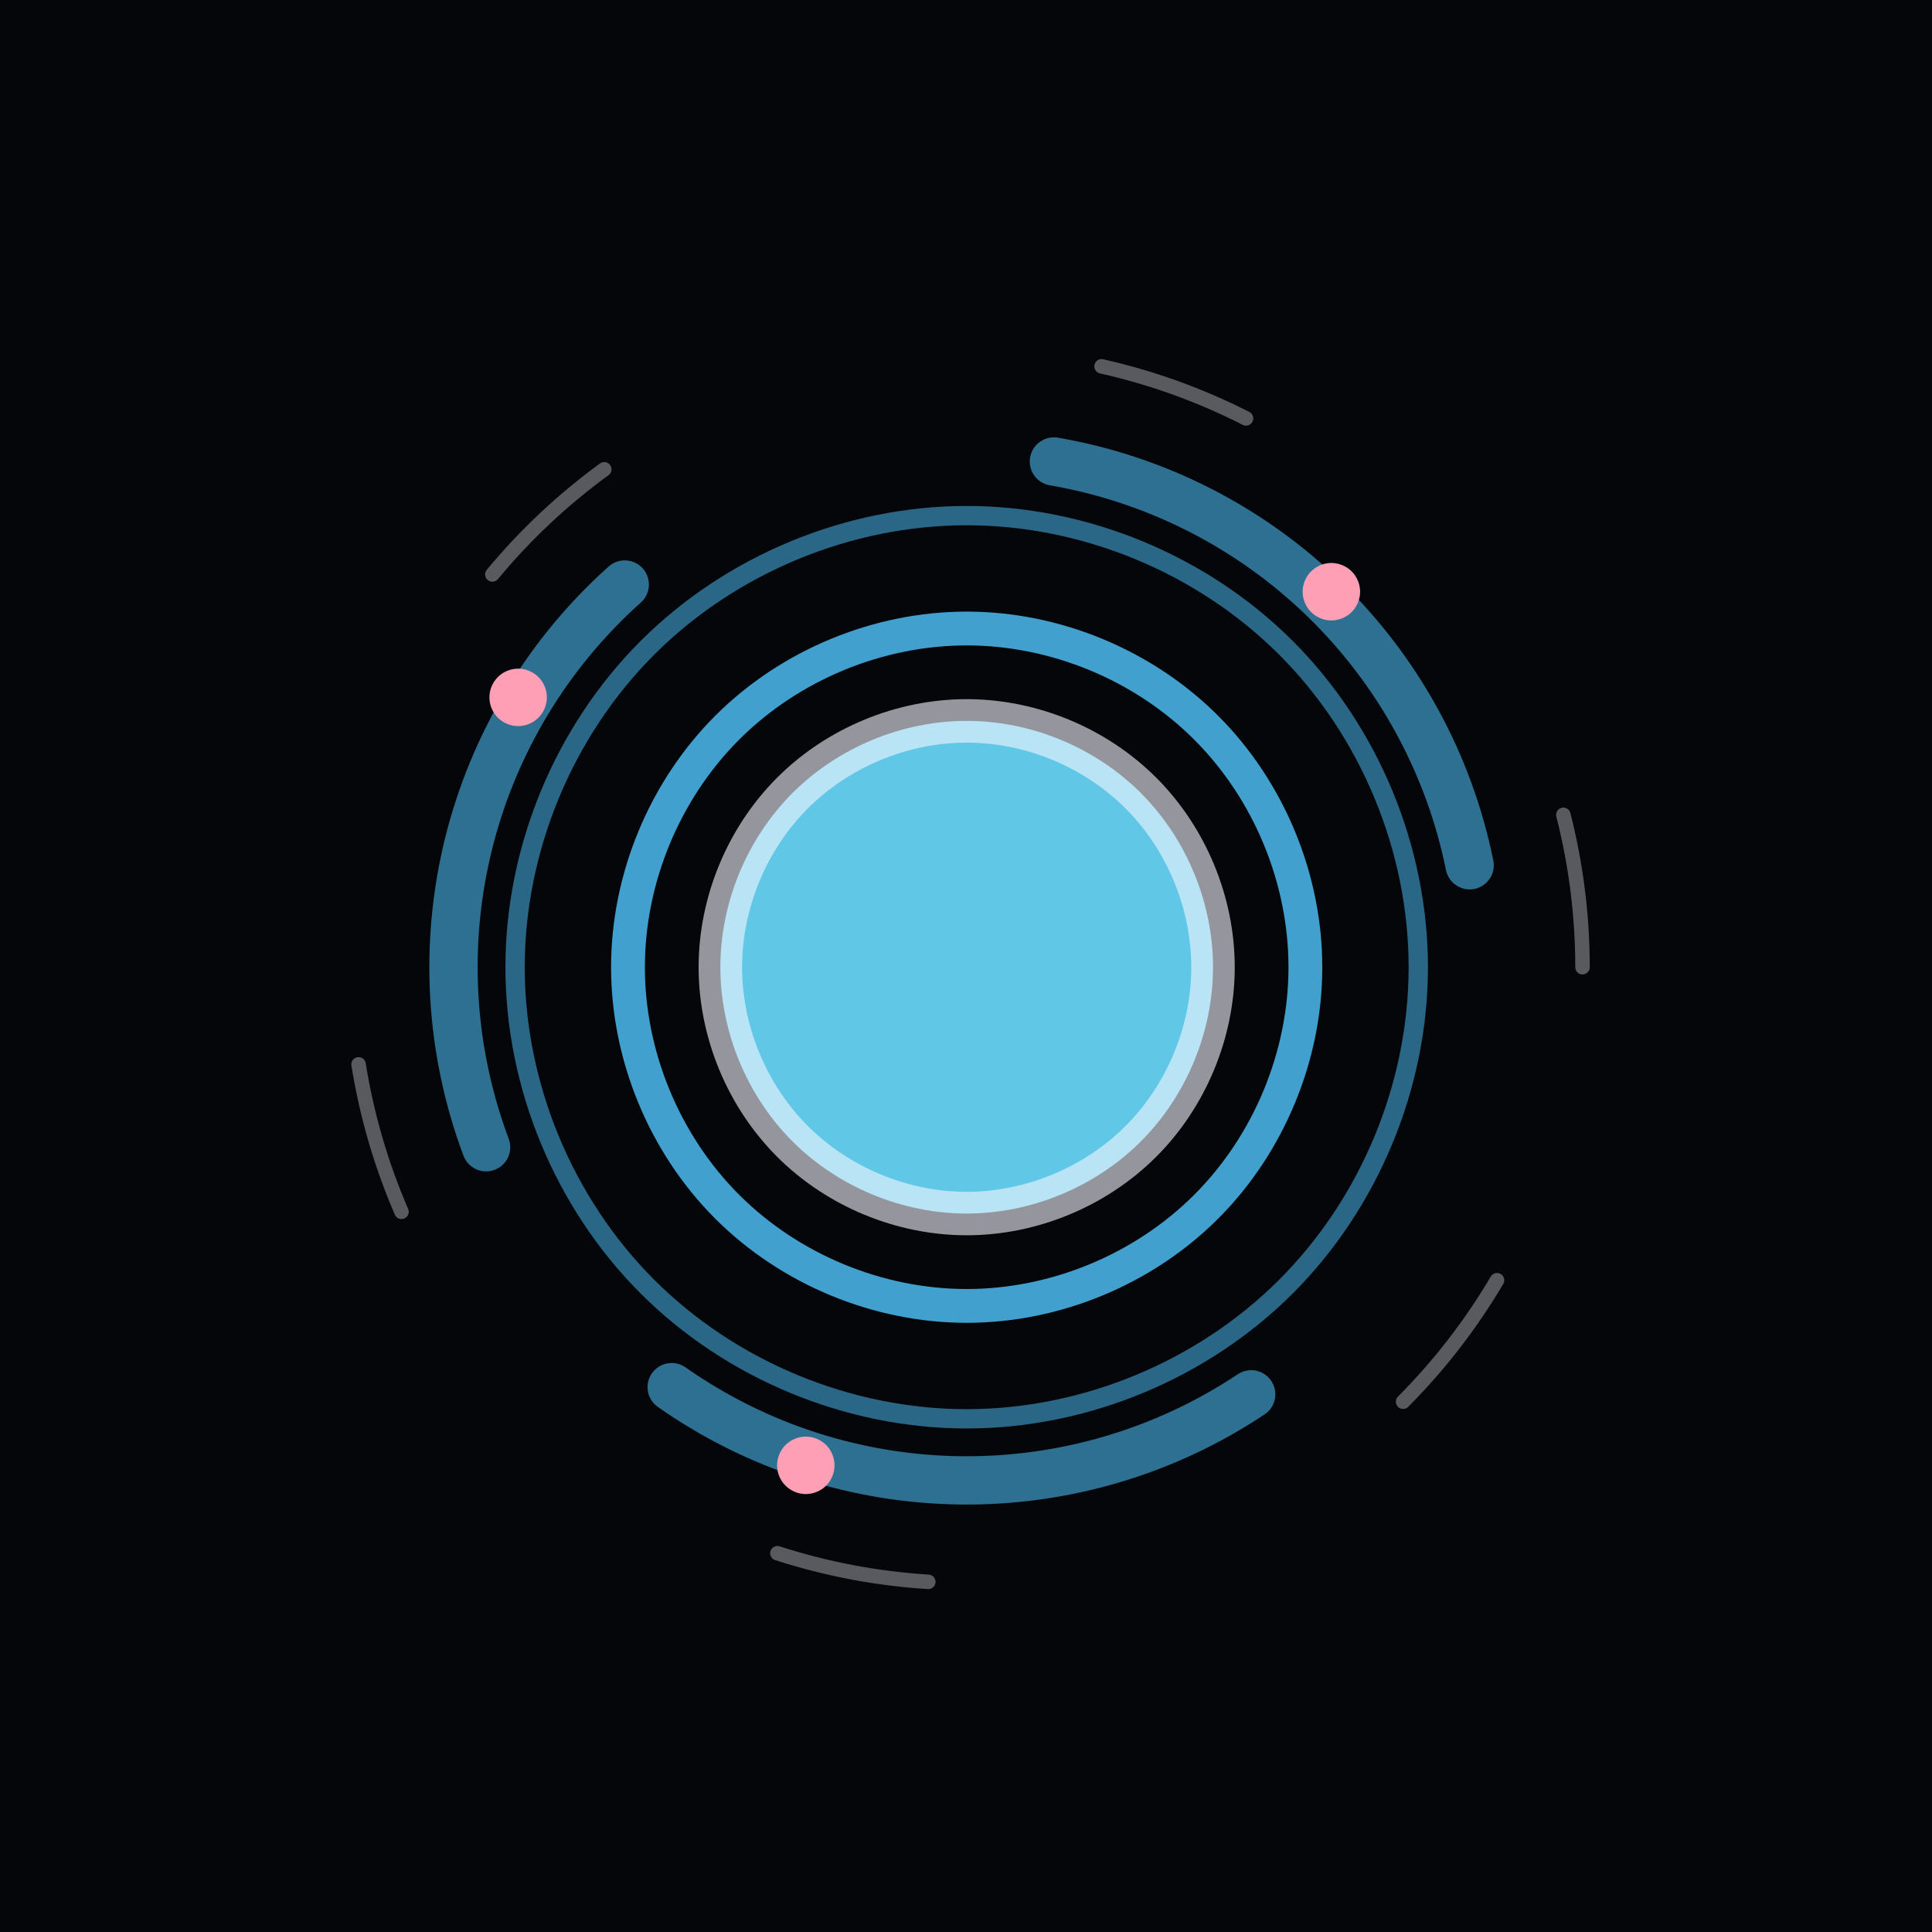
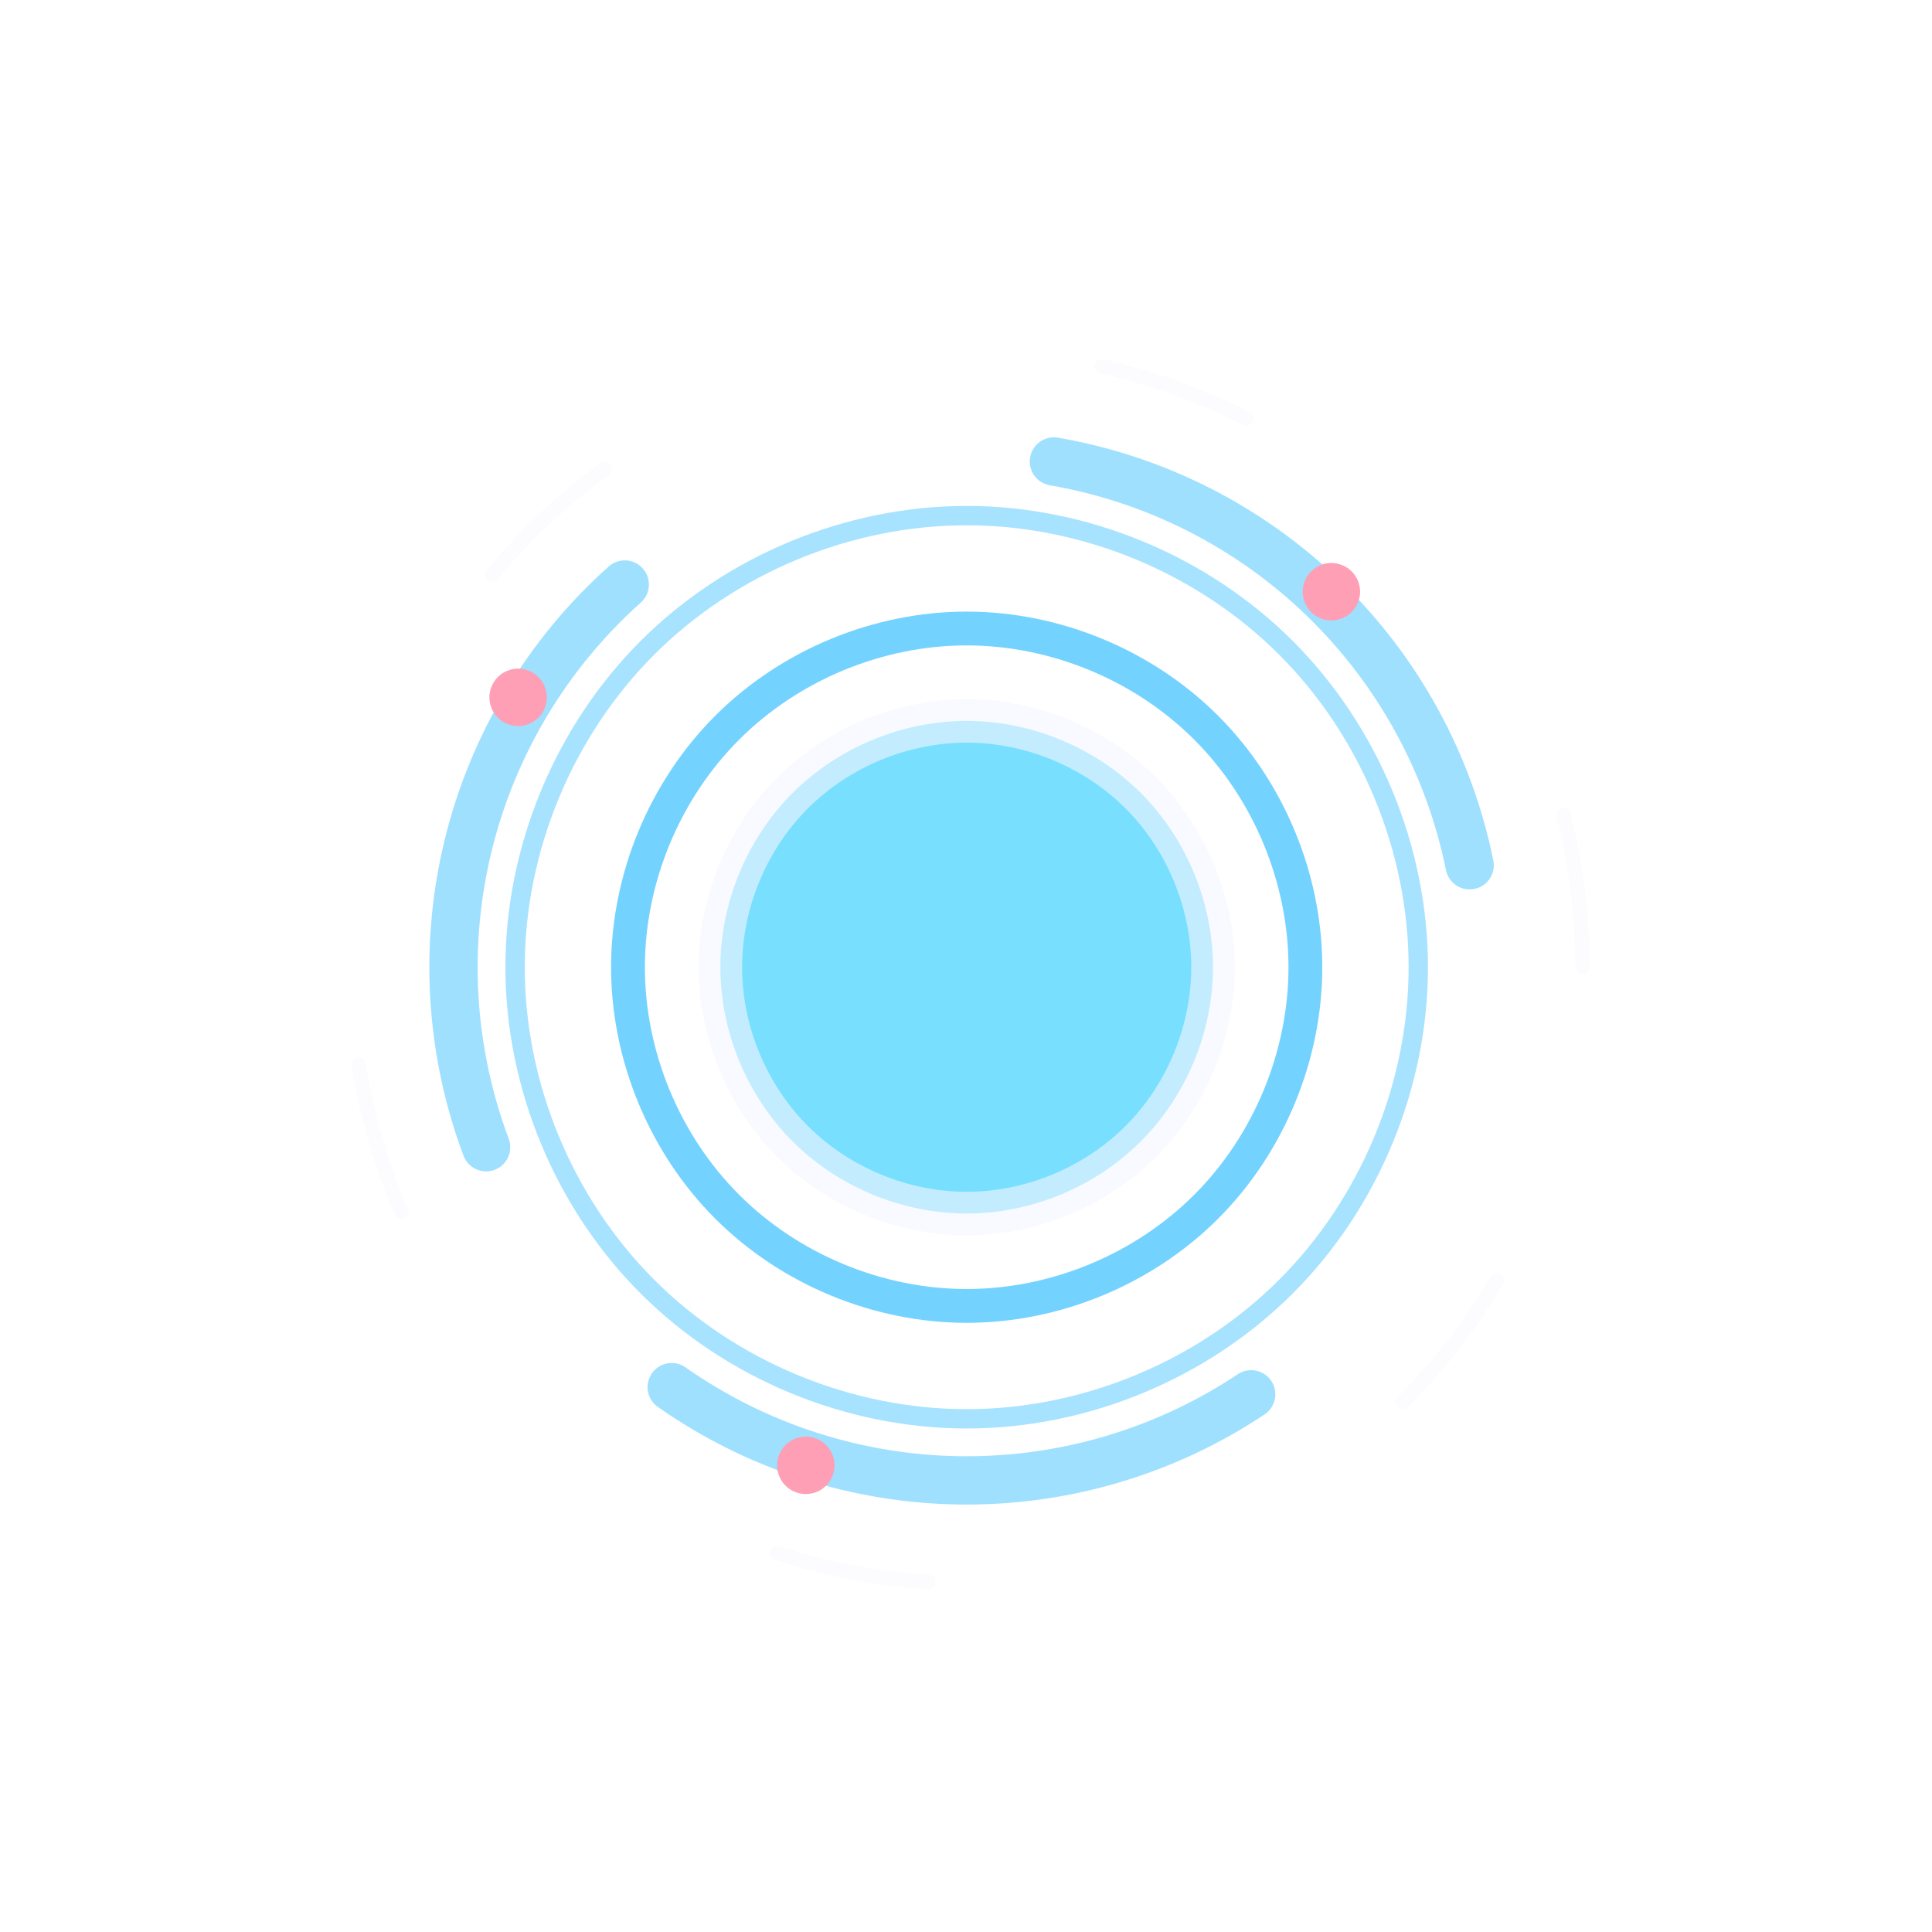
<svg xmlns="http://www.w3.org/2000/svg" baseProfile="full" color-interpolation="linearRGB" height="1200px" shape-rendering="geometricPrecision" version="1.1" viewBox="0,0,1200,1200" width="1200px">
  <defs />
-   <rect fill="#04060A" height="1200" width="1200" x="0" y="0" />
  <path d="M 880.923 600.754 C 880.923 527.319 850.692 454.336 798.766 402.410 C 746.840 350.484 673.857 320.254 600.423 320.254 C 526.988 320.254 454.005 350.484 402.079 402.410 C 350.153 454.336 319.923 527.319 319.923 600.754 C 319.923 674.188 350.153 747.171 402.079 799.097 C 454.005 851.023 526.988 881.254 600.423 881.254 C 673.857 881.254 746.840 851.023 798.766 799.097 C 850.692 747.171 880.923 674.188 880.923 600.754" fill="none" stroke="#51C6FF" stroke-linecap="round" stroke-linejoin="round" stroke-opacity="0.5" stroke-width="12.0" />
  <path d="M 982.923 600.754 C 982.923 596.769 982.860 592.785 982.736 588.802 C 982.611 584.820 982.425 580.840 982.176 576.863 C 981.927 572.886 981.616 568.914 981.243 564.947 C 980.870 560.980 980.435 557.019 979.938 553.066 C 979.441 549.112 978.883 545.167 978.263 541.231 C 977.643 537.295 976.961 533.369 976.219 529.454 C 975.476 525.540 974.672 521.637 973.807 517.748 C 972.943 513.858 972.017 509.982 971.032 506.122" fill="none" stroke="#F5F7FF" stroke-linecap="round" stroke-linejoin="round" stroke-opacity="0.35" stroke-width="9.0" />
  <path d="M 773.923 259.867 C 770.372 258.060 766.793 256.308 763.187 254.612 C 759.582 252.917 755.950 251.278 752.293 249.696 C 748.636 248.114 744.954 246.589 741.250 245.122 C 737.545 243.655 733.818 242.246 730.069 240.895 C 726.321 239.545 722.551 238.253 718.762 237.020 C 714.973 235.788 711.165 234.614 707.340 233.500 C 703.514 232.387 699.671 231.333 695.813 230.339 C 691.954 229.345 688.080 228.412 684.193 227.539" fill="none" stroke="#F5F7FF" stroke-linecap="round" stroke-linejoin="round" stroke-opacity="0.35" stroke-width="9.0" />
  <path d="M 375.321 291.504 C 372.100 293.849 368.915 296.244 365.768 298.688 C 362.622 301.132 359.513 303.626 356.445 306.167 C 353.376 308.709 350.347 311.298 347.360 313.934 C 344.372 316.570 341.425 319.253 338.522 321.981 C 335.618 324.709 332.756 327.483 329.939 330.300 C 327.122 333.118 324.349 335.979 321.621 338.884 C 318.893 341.788 316.211 344.735 313.575 347.723 C 310.939 350.711 308.350 353.740 305.809 356.809" fill="none" stroke="#F5F7FF" stroke-linecap="round" stroke-linejoin="round" stroke-opacity="0.35" stroke-width="9.0" />
  <path d="M 222.712 661.091 C 223.340 665.026 224.030 668.951 224.781 672.863 C 225.532 676.776 226.345 680.678 227.218 684.565 C 228.091 688.453 229.024 692.327 230.019 696.185 C 231.013 700.043 232.067 703.886 233.181 707.712 C 234.295 711.537 235.469 715.345 236.702 719.134 C 237.935 722.923 239.228 726.692 240.579 730.440 C 241.930 734.189 243.339 737.916 244.806 741.620 C 246.274 745.325 247.799 749.006 249.381 752.663" fill="none" stroke="#F5F7FF" stroke-linecap="round" stroke-linejoin="round" stroke-opacity="0.35" stroke-width="9.0" />
  <path d="M 482.868 964.741 C 486.659 965.966 490.470 967.131 494.298 968.237 C 498.126 969.342 501.971 970.388 505.832 971.373 C 509.692 972.359 513.568 973.283 517.458 974.148 C 521.347 975.012 525.250 975.815 529.165 976.558 C 533.080 977.300 537.006 977.981 540.942 978.601 C 544.878 979.220 548.823 979.778 552.777 980.275 C 556.730 980.771 560.691 981.205 564.658 981.578 C 568.625 981.951 572.598 982.261 576.574 982.509" fill="none" stroke="#F5F7FF" stroke-linecap="round" stroke-linejoin="round" stroke-opacity="0.35" stroke-width="9.0" />
  <path d="M 871.489 870.623 C 874.300 867.799 877.067 864.932 879.788 862.022 C 882.510 859.112 885.186 856.159 887.815 853.165 C 890.445 850.172 893.027 847.137 895.562 844.063 C 898.096 840.988 900.582 837.874 903.020 834.722 C 905.457 831.570 907.845 828.380 910.182 825.153 C 912.520 821.927 914.807 818.663 917.042 815.365 C 919.278 812.067 921.462 808.734 923.593 805.368 C 925.725 802.001 927.803 798.602 929.829 795.170" fill="none" stroke="#F5F7FF" stroke-linecap="round" stroke-linejoin="round" stroke-opacity="0.35" stroke-width="9.0" />
  <path d="M 912.819 537.428 C 909.652 521.808 905.313 506.426 899.848 491.455 C 894.383 476.484 887.793 461.923 880.152 447.937 C 872.511 433.950 863.819 420.538 854.174 407.851 C 844.529 395.163 833.931 383.200 822.498 372.096 C 811.065 360.993 798.798 350.748 785.834 341.477 C 772.870 332.207 759.210 323.911 745.006 316.681 C 730.803 309.452 716.056 303.290 700.932 298.265 C 685.807 293.239 670.305 289.350 654.600 286.642" fill="none" stroke="#51C6FF" stroke-linecap="round" stroke-linejoin="round" stroke-opacity="0.55" stroke-width="30.0" />
  <path d="M 388.047 363.060 C 376.162 373.679 365.076 385.191 354.911 397.466 C 344.747 409.742 335.505 422.781 327.289 436.438 C 319.073 450.094 311.884 464.368 305.801 479.099 C 299.718 493.830 294.743 509.018 290.930 524.493 C 287.117 539.968 284.466 555.729 283.009 571.599 C 281.551 587.470 281.286 603.450 282.216 619.360 C 283.146 635.271 285.272 651.111 288.570 666.704 C 291.867 682.296 296.336 697.641 301.927 712.566" fill="none" stroke="#51C6FF" stroke-linecap="round" stroke-linejoin="round" stroke-opacity="0.55" stroke-width="30.0" />
  <path d="M 417.197 861.580 C 430.239 870.741 443.968 878.922 458.232 886.032 C 472.496 893.141 487.294 899.179 502.460 904.077 C 517.626 908.975 533.160 912.733 548.888 915.310 C 564.616 917.887 580.537 919.282 596.474 919.479 C 612.410 919.677 628.361 918.677 644.148 916.490 C 659.935 914.304 675.557 910.932 690.840 906.411 C 706.123 901.890 721.066 896.221 735.501 889.467 C 749.937 882.713 763.865 874.874 777.129 866.039" fill="none" stroke="#51C6FF" stroke-linecap="round" stroke-linejoin="round" stroke-opacity="0.55" stroke-width="30.0" />
  <path d="M 810.798 600.754 C 810.798 545.678 788.125 490.941 749.180 451.996 C 710.236 413.051 655.499 390.379 600.423 390.379 C 545.347 390.379 490.610 413.051 451.665 451.996 C 412.720 490.941 390.048 545.678 390.048 600.754 C 390.048 655.830 412.720 710.567 451.665 749.511 C 490.610 788.456 545.347 811.129 600.423 811.129 C 655.499 811.129 710.236 788.456 749.180 749.511 C 788.125 710.567 810.798 655.830 810.798 600.754" fill="none" stroke="#51C6FF" stroke-linecap="round" stroke-linejoin="round" stroke-opacity="0.8" stroke-width="21" />
  <path d="M 753.423 600.754 C 753.423 560.698 736.933 520.890 708.610 492.566 C 680.287 464.243 640.478 447.754 600.423 447.754 C 560.367 447.754 520.559 464.243 492.235 492.566 C 463.912 520.890 447.423 560.698 447.423 600.754 C 447.423 640.809 463.912 680.618 492.235 708.941 C 520.559 737.264 560.367 753.754 600.423 753.754 C 640.478 753.754 680.287 737.264 708.610 708.941 C 736.933 680.618 753.423 640.809 753.423 600.754" fill="#6BDCFF" fill-opacity="0.9" stroke="#F5F7FF" stroke-linecap="round" stroke-linejoin="round" stroke-opacity="0.6" stroke-width="27.0" />
  <path d="M 844.789 367.523 C 844.789 362.850 842.866 358.206 839.561 354.901 C 836.257 351.597 831.612 349.673 826.939 349.673 C 822.266 349.673 817.622 351.597 814.317 354.901 C 811.013 358.206 809.089 362.850 809.089 367.523 C 809.089 372.196 811.013 376.841 814.317 380.145 C 817.622 383.450 822.266 385.373 826.939 385.373 C 831.612 385.373 836.257 383.450 839.561 380.145 C 842.866 376.841 844.789 372.196 844.789 367.523" fill="#FF9FB5" fill-opacity="1.0" stroke="none" />
  <path d="M 339.677 433.151 C 339.677 428.478 337.753 423.834 334.448 420.529 C 331.144 417.225 326.500 415.301 321.827 415.301 C 317.153 415.301 312.509 417.225 309.205 420.529 C 305.900 423.834 303.977 428.478 303.977 433.151 C 303.977 437.824 305.900 442.469 309.205 445.773 C 312.509 449.078 317.153 451.001 321.827 451.001 C 326.500 451.001 331.144 449.078 334.448 445.773 C 337.753 442.469 339.677 437.824 339.677 433.151" fill="#FF9FB5" fill-opacity="1.0" stroke="none" />
  <path d="M 518.351 910.143 C 518.351 905.470 516.427 900.826 513.123 897.521 C 509.818 894.217 505.174 892.293 500.501 892.293 C 495.828 892.293 491.183 894.217 487.879 897.521 C 484.575 900.826 482.651 905.470 482.651 910.143 C 482.651 914.816 484.575 919.461 487.879 922.765 C 491.183 926.070 495.828 927.993 500.501 927.993 C 505.174 927.993 509.818 926.070 513.123 922.765 C 516.427 919.461 518.351 914.816 518.351 910.143" fill="#FF9FB5" fill-opacity="1.0" stroke="none" />
</svg>
